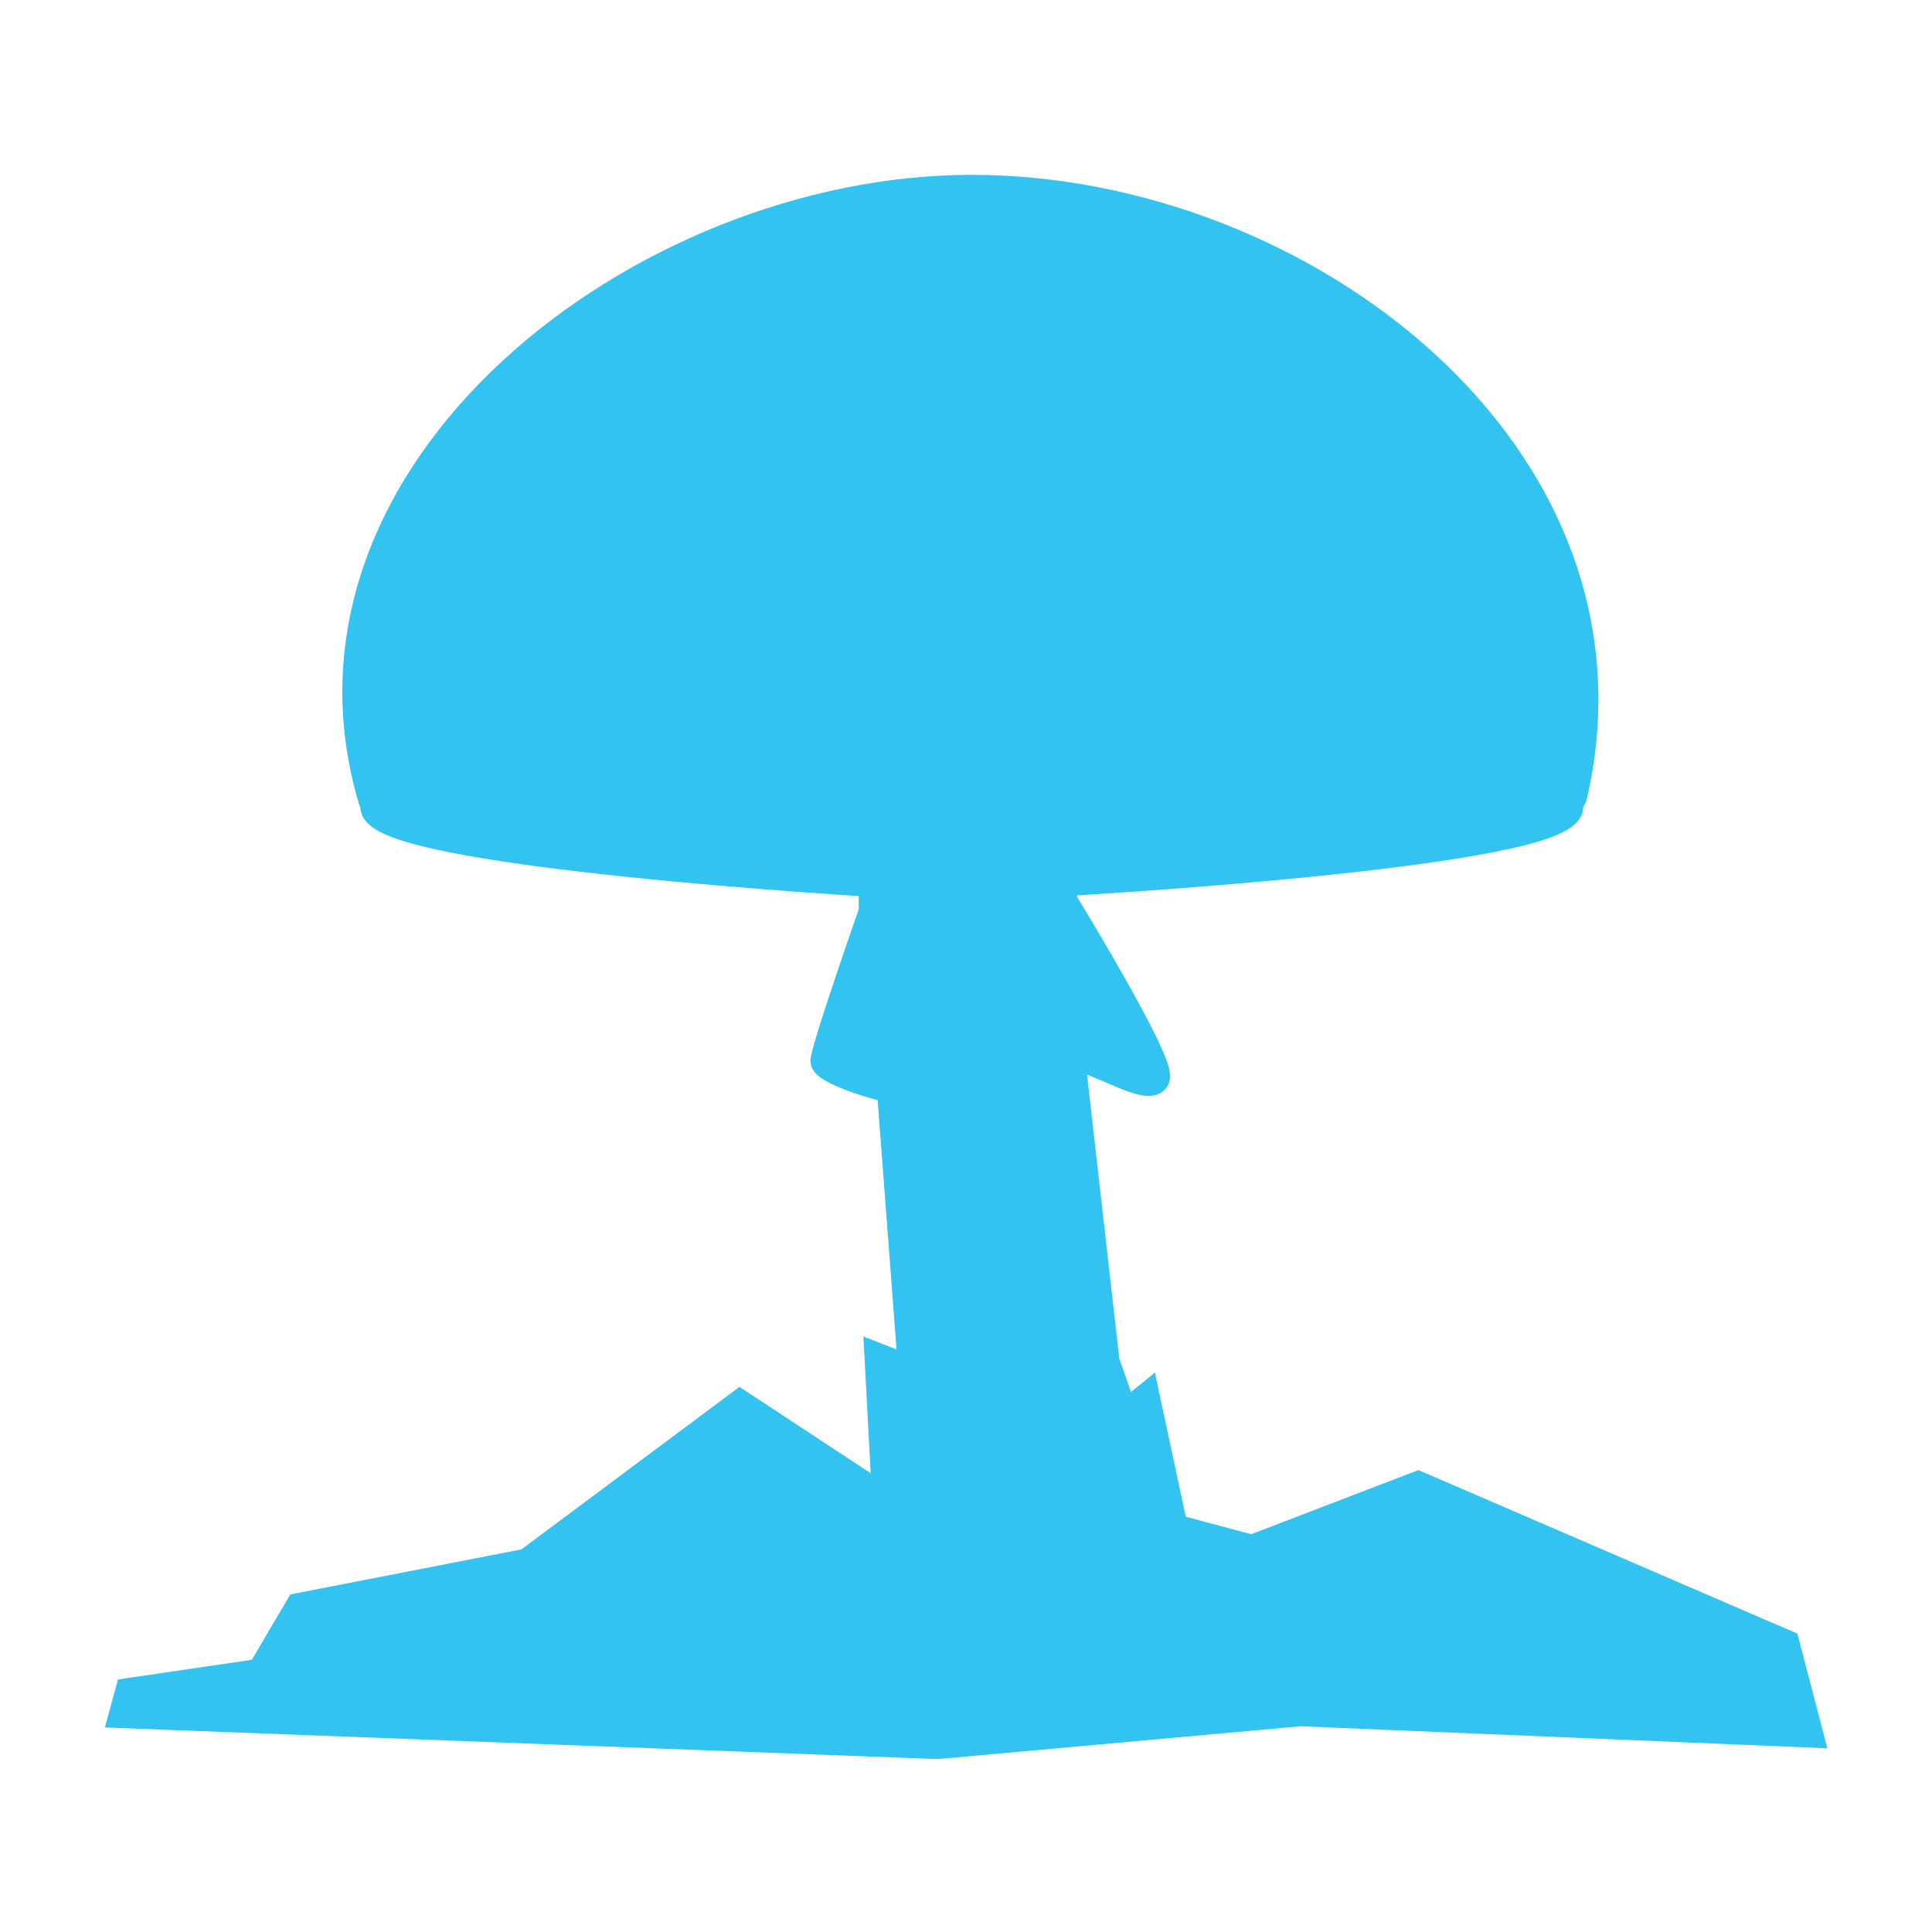
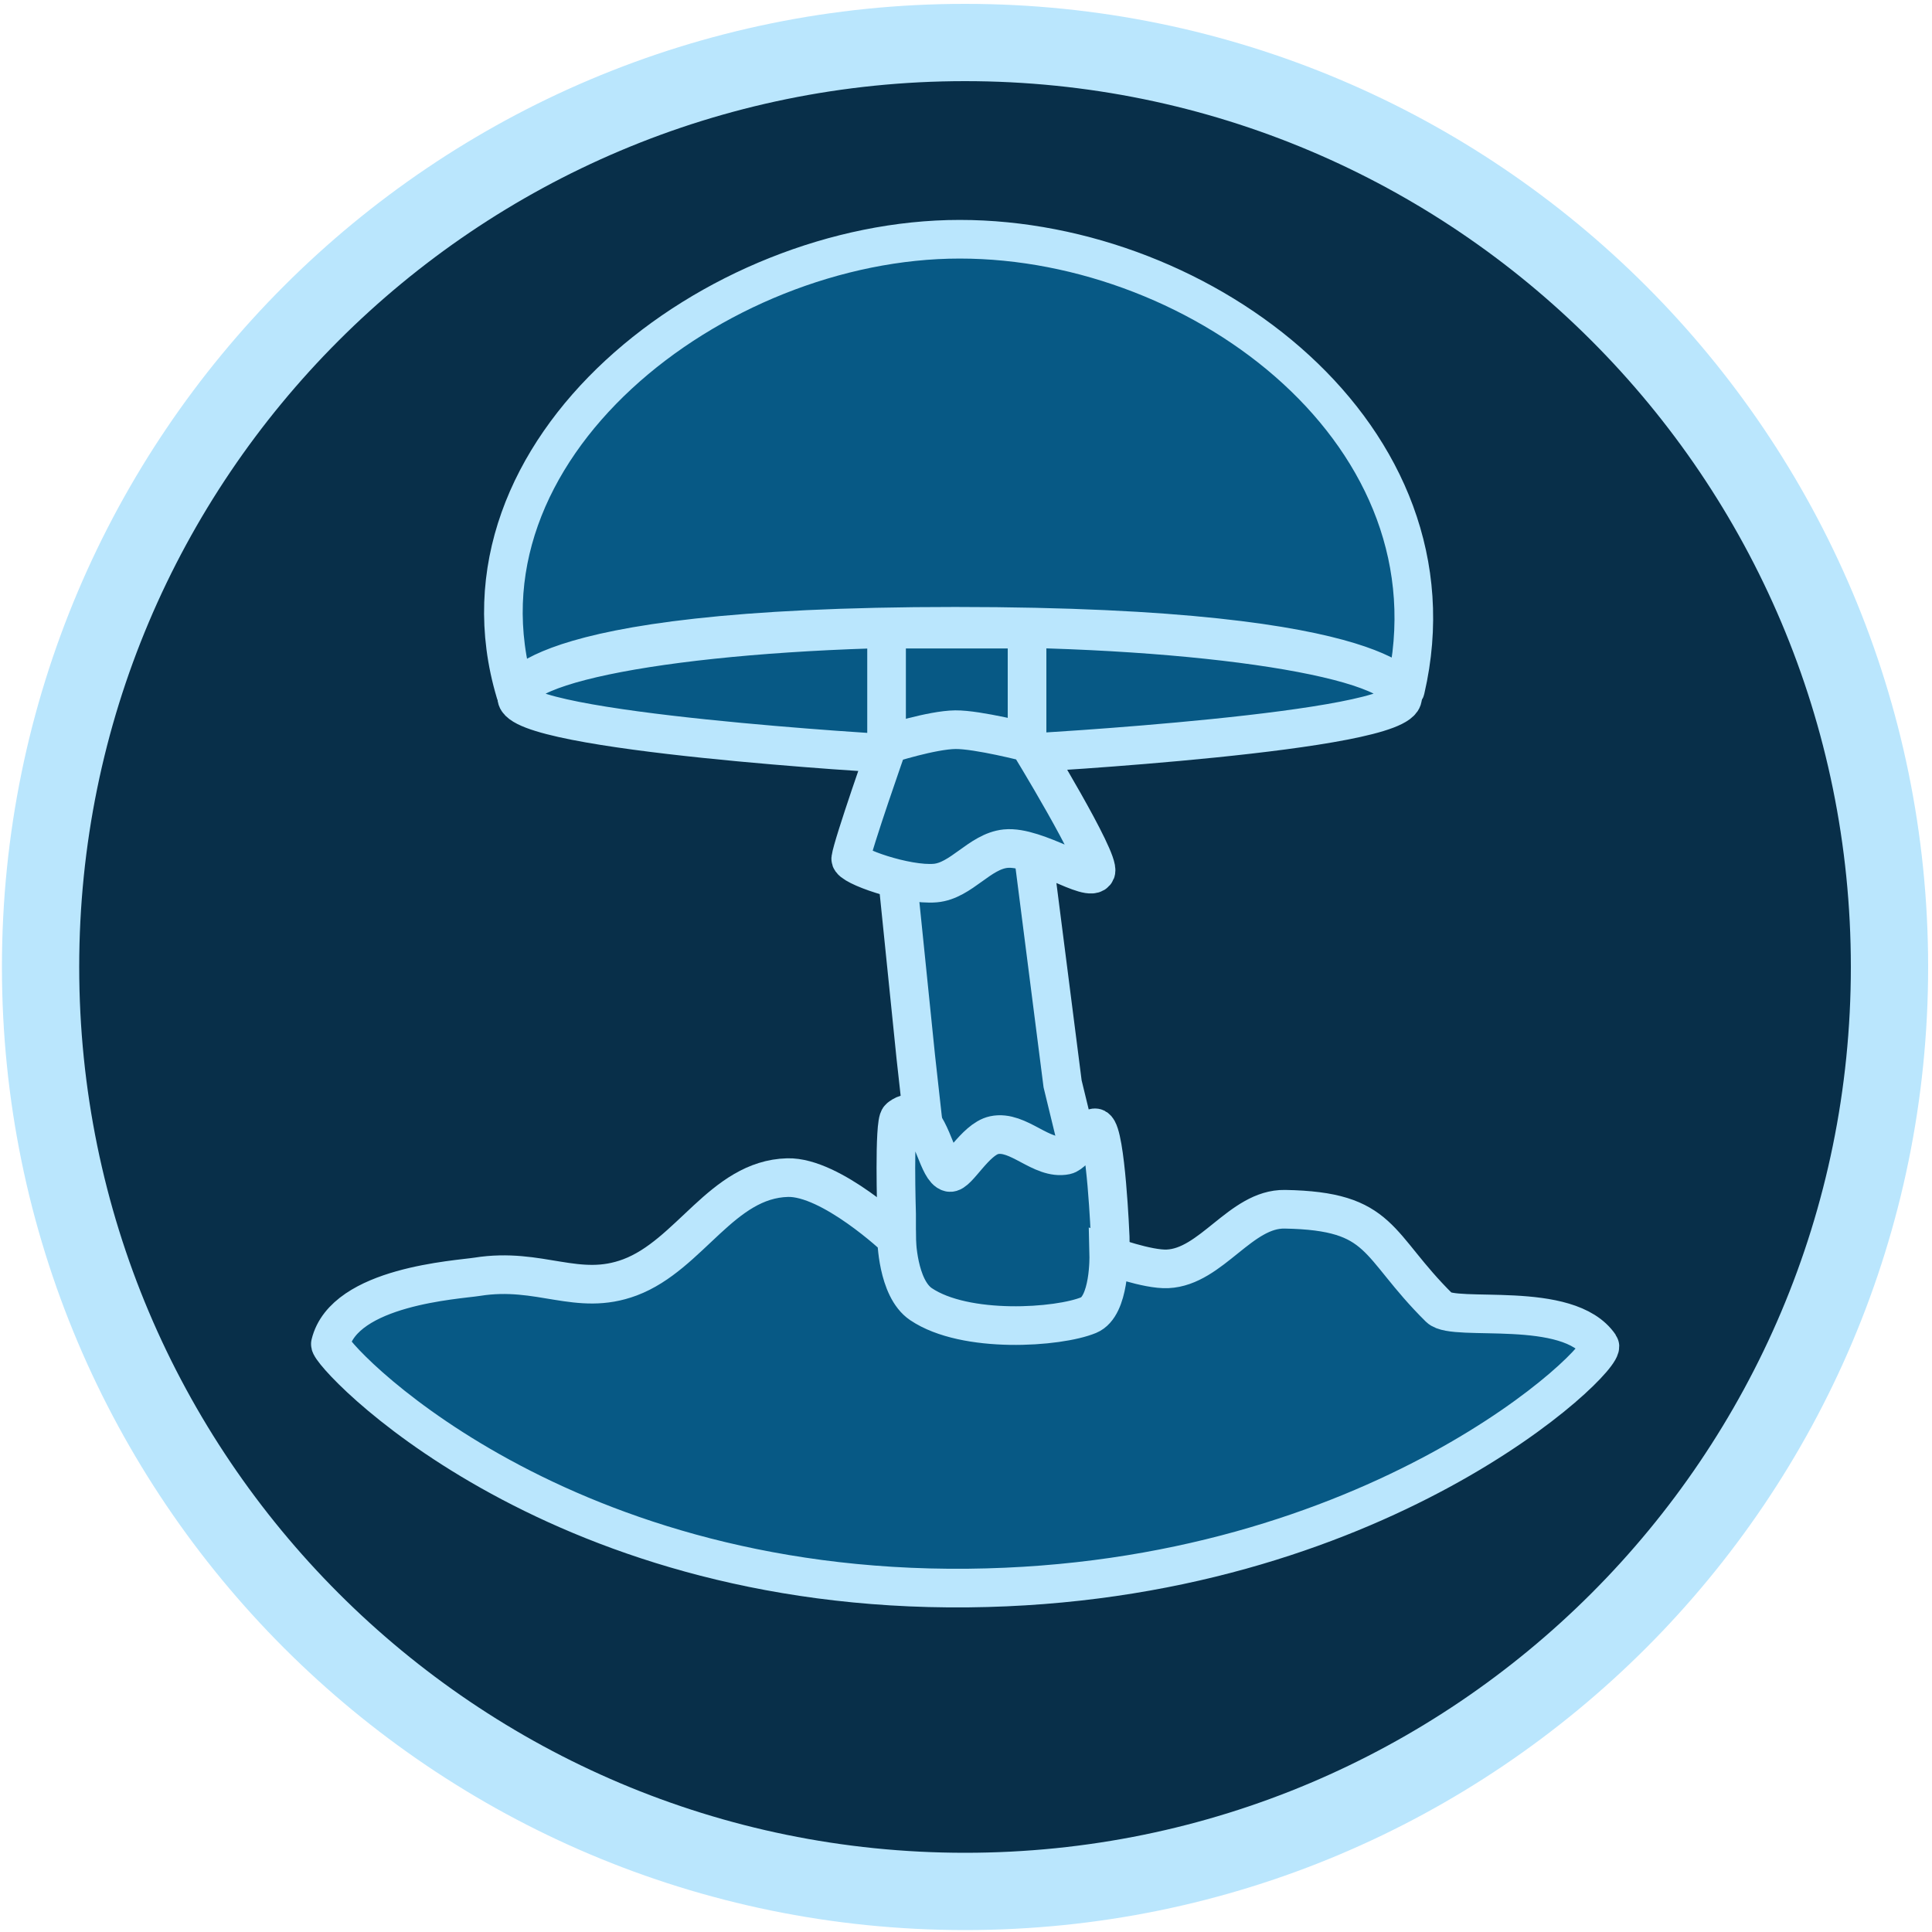
- <svg xmlns="http://www.w3.org/2000/svg" width="1000" height="1000" viewBox="0 0 1000 1000" fill="#33c3f0" stroke="#33c3f0">
-   <path fill-rule="evenodd" stroke-width="15" d="M 461 559 L 552 529 C 552 529 572 705 572 705 C 572 705 585 742 585 742 C 585 742 476 757 476 757 L 461 559 Z" />
-   <path fill-rule="evenodd" stroke-width="15" d="M 544 370 C 545.678 405.777 548.215 456.484 548.215 456.484 C 548.215 456.484 812 441.875 812 417.5 L 812 417.5 C 812 390.714 673.656 369 503 369 C 332.344 369 194 390.714 194 417.5 C 194 441.875 456 457 456 457 C 456 457 454.048 375.568 455 370 Z" />
-   <path fill-rule="evenodd" stroke-width="15" d="M 814 412 C 854.786 235.856 673.656 98 503 98 C 332.344 98 142.428 244.459 193 414 C 194.859 420.232 186.165 367.934 500 368 C 815.473 368.066 812.345 419.146 814 412 Z" />
-   <path fill-rule="evenodd" stroke-width="15" d="M 459 778 L 455 703 L 473 710 L 496 749 L 527 723 L 577 737 L 593 724 L 608 794 L 609 872 L 459 869 Z" />
-   <path fill-rule="evenodd" stroke-width="15" d="M 459 777 L 383 727 L 273 809 L 155 832 L 135 866 L 67 876 L 64 887 L 485 903 L 673 886 L 936 897 L 924 851 L 734 769 L 648 802 L 607 791 C 607 791 607.841 832.765 593 840 C 571.872 850.3 506.97 855.633 476 831 C 459.416 817.81 459 777 459 777 Z" />
-   <path fill-rule="evenodd" stroke-width="15" d="M 452 467 L 452 370 L 550 370 L 550 467 Z" />
-   <path fill-rule="evenodd" stroke-width="15" d="M 453 469 C 453 469 428.258 539.434 427 549 C 426.35 553.942 465.611 567.788 486 566 C 504.118 564.411 516.91 543.877 535 542 C 556.551 539.764 594.326 566.879 598 558 C 601.271 550.094 551 468 551 468 C 551 468 515.615 458.837 500 459 C 483.615 459.171 453 469 453 469 Z" />
+ <svg xmlns="http://www.w3.org/2000/svg" width="1000" height="1000" viewBox="0 0 1000 1000">
+   <g id="Group">
+     <path id="Oval" fill="#082f49" fill-rule="evenodd" stroke="#bae6fd" stroke-width="40" d="M 978 500.5 C 978 236.232 763.768 22 499.5 22 C 235.232 22 21 236.232 21 500.5 C 21 764.768 235.232 979 499.5 979 C 763.768 979 978 764.768 978 500.5 Z" />
+     <g id="g1">
+       <path id="Path" fill="#075985" fill-rule="evenodd" stroke="#bae6fd" stroke-width="20" d="M 464 449 L 533 428 C 533 428 550 561 550 561 C 550 561 559 598 559 598 C 559 598 481 610 481 610 L 474 547 L 464 449 Z" />
+       <path id="path1" fill="#075985" fill-rule="evenodd" stroke="#bae6fd" stroke-width="20" d="M 527.147 325.646 C 528.392 352.192 530.274 389.815 530.274 389.815 C 530.274 389.815 725.995 378.975 725.995 360.89 L 725.995 360.89 C 725.995 341.015 623.348 324.904 496.726 324.904 C 370.104 324.904 267.456 341.015 267.456 360.89 C 267.456 378.975 461.853 390.198 461.853 390.198 C 461.853 390.198 460.405 329.777 461.111 325.646 Z" />
+       <path id="path2" fill="#075985" fill-rule="evenodd" stroke="#bae6fd" stroke-width="20" d="M 727.479 356.809 C 757.742 226.115 623.348 123.83 496.726 123.83 C 370.104 123.83 229.192 232.498 266.714 358.293 C 268.094 362.917 261.643 324.114 494.5 324.162 C 728.572 324.211 726.252 362.111 727.479 356.809 Z" />
+       <path id="path3" fill="#075985" fill-rule="evenodd" stroke="#bae6fd" stroke-width="20" d="M 464.079 628.371 C 464.079 628.371 462.589 581.056 465.563 578.659 C 467.049 577.461 470.827 574.823 474.467 577.917 C 483 585.169 485.729 605.542 491.532 606.854 C 495.501 607.751 504.752 589.672 514.533 587.562 C 527.086 584.855 539.058 600.56 551.632 597.95 C 556.624 596.914 564.413 582.359 567.213 583.853 C 572.438 586.639 574.633 640.242 574.633 640.242 L 575.375 698.116 L 464.079 695.89 Z" />
+       <path id="path4" fill="#075985" fill-rule="evenodd" stroke="#bae6fd" stroke-width="20" d="M 464.079 641.015 C 464.079 641.015 430.179 608.969 407.689 609.529 C 373.771 610.374 357.104 649.513 326.072 661.166 C 298.881 671.376 279.537 655.672 247 660.85 C 236.919 662.454 178.191 665.689 171 695.647 C 169.807 700.618 283.039 824.142 501 821.972 C 713.083 819.86 832.301 702.87 828 696.495 C 811.747 672.406 752.658 684.504 745 676.932 C 711.667 643.97 716.17 626.798 665 625.907 C 642.223 625.51 627.063 655.75 604.312 656.758 C 593.827 657.222 573.891 649.831 573.891 649.831 C 573.891 649.831 574.515 676.131 563.503 680.687 C 547.827 687.173 499.671 690.531 476.693 675.019 C 464.388 666.713 464.079 641.015 464.079 641.015 Z" />
+       <path id="path5" fill="#075985" fill-rule="evenodd" stroke="#bae6fd" stroke-width="20" d="M 458.885 397.617 L 458.885 325.646 L 531.599 325.646 L 531.599 397.617 Z" />
+       <path id="Path-copy-2" fill="#075985" fill-rule="evenodd" stroke="#bae6fd" stroke-width="20" d="M 459.627 385.101 C 459.627 385.101 441.269 437.361 440.336 444.459 C 439.854 448.126 468.985 458.399 484.112 457.073 C 497.555 455.894 507.047 440.658 520.469 439.265 C 536.459 437.607 564.487 457.725 567.213 451.137 C 569.641 445.271 532.341 384.359 532.341 384.359 C 532.341 384.359 506.086 377.561 494.5 377.682 C 482.343 377.808 459.627 385.101 459.627 385.101 Z" />
+     </g>
+   </g>
</svg>
